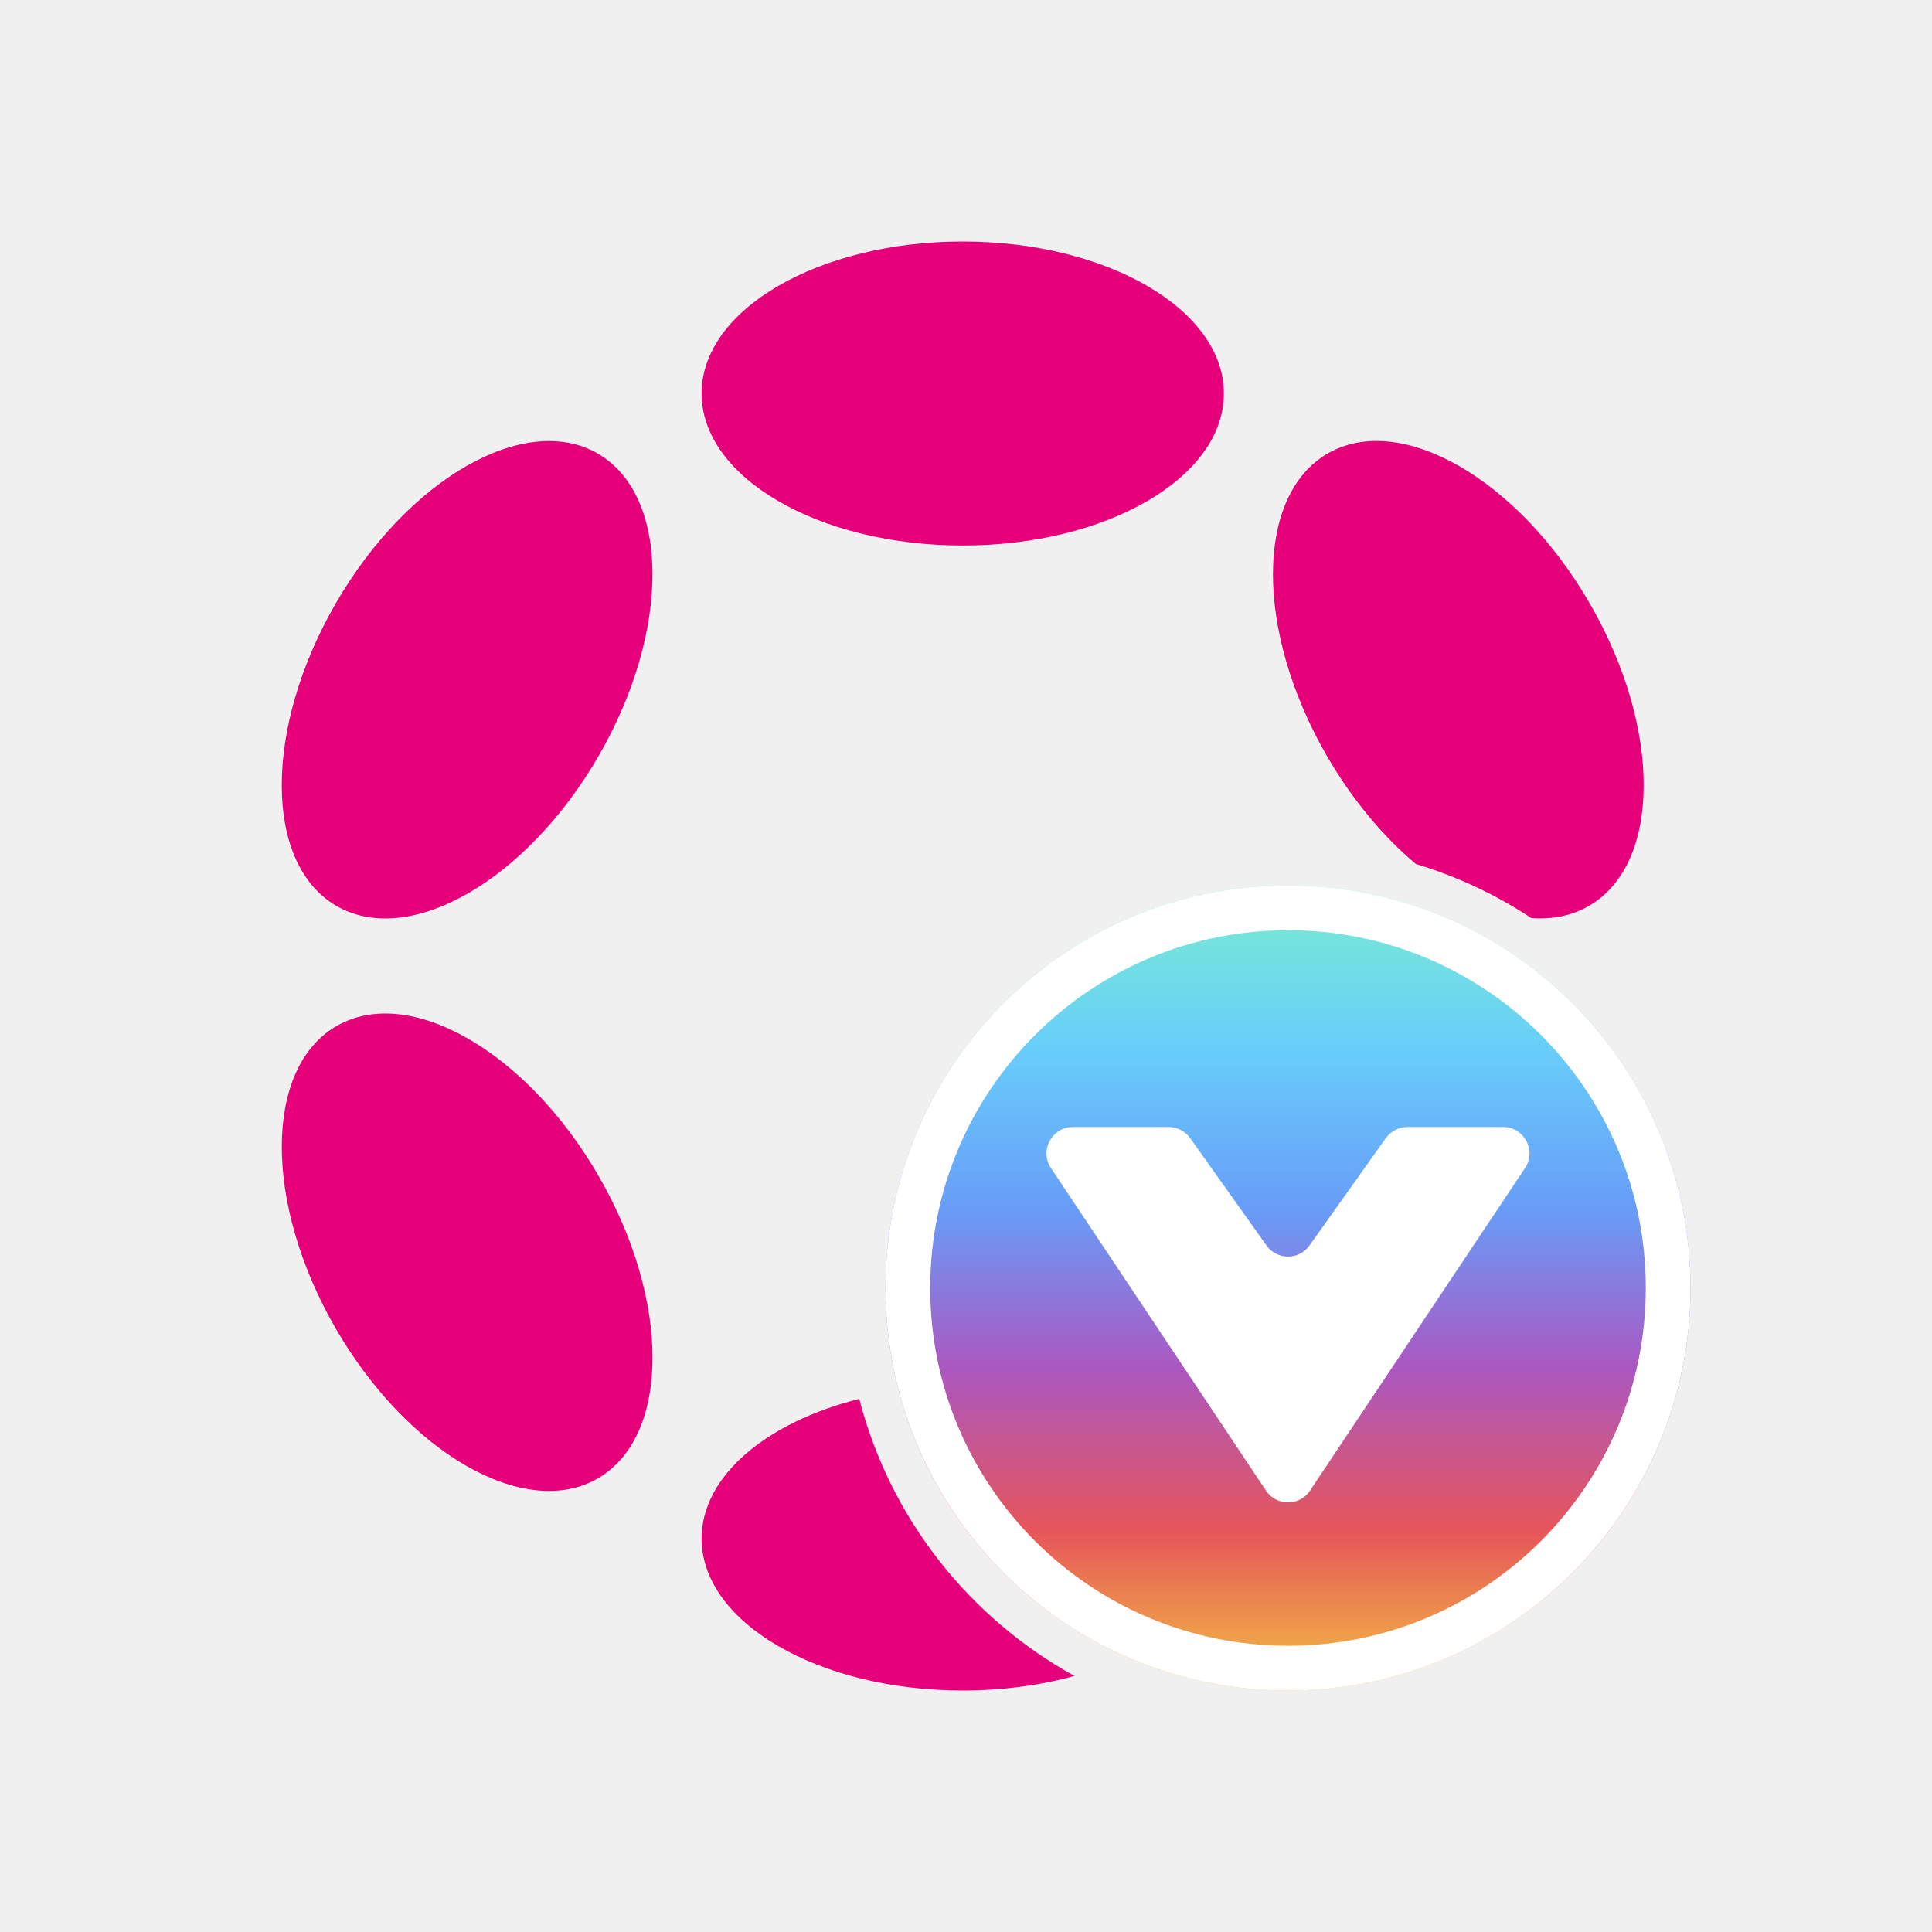
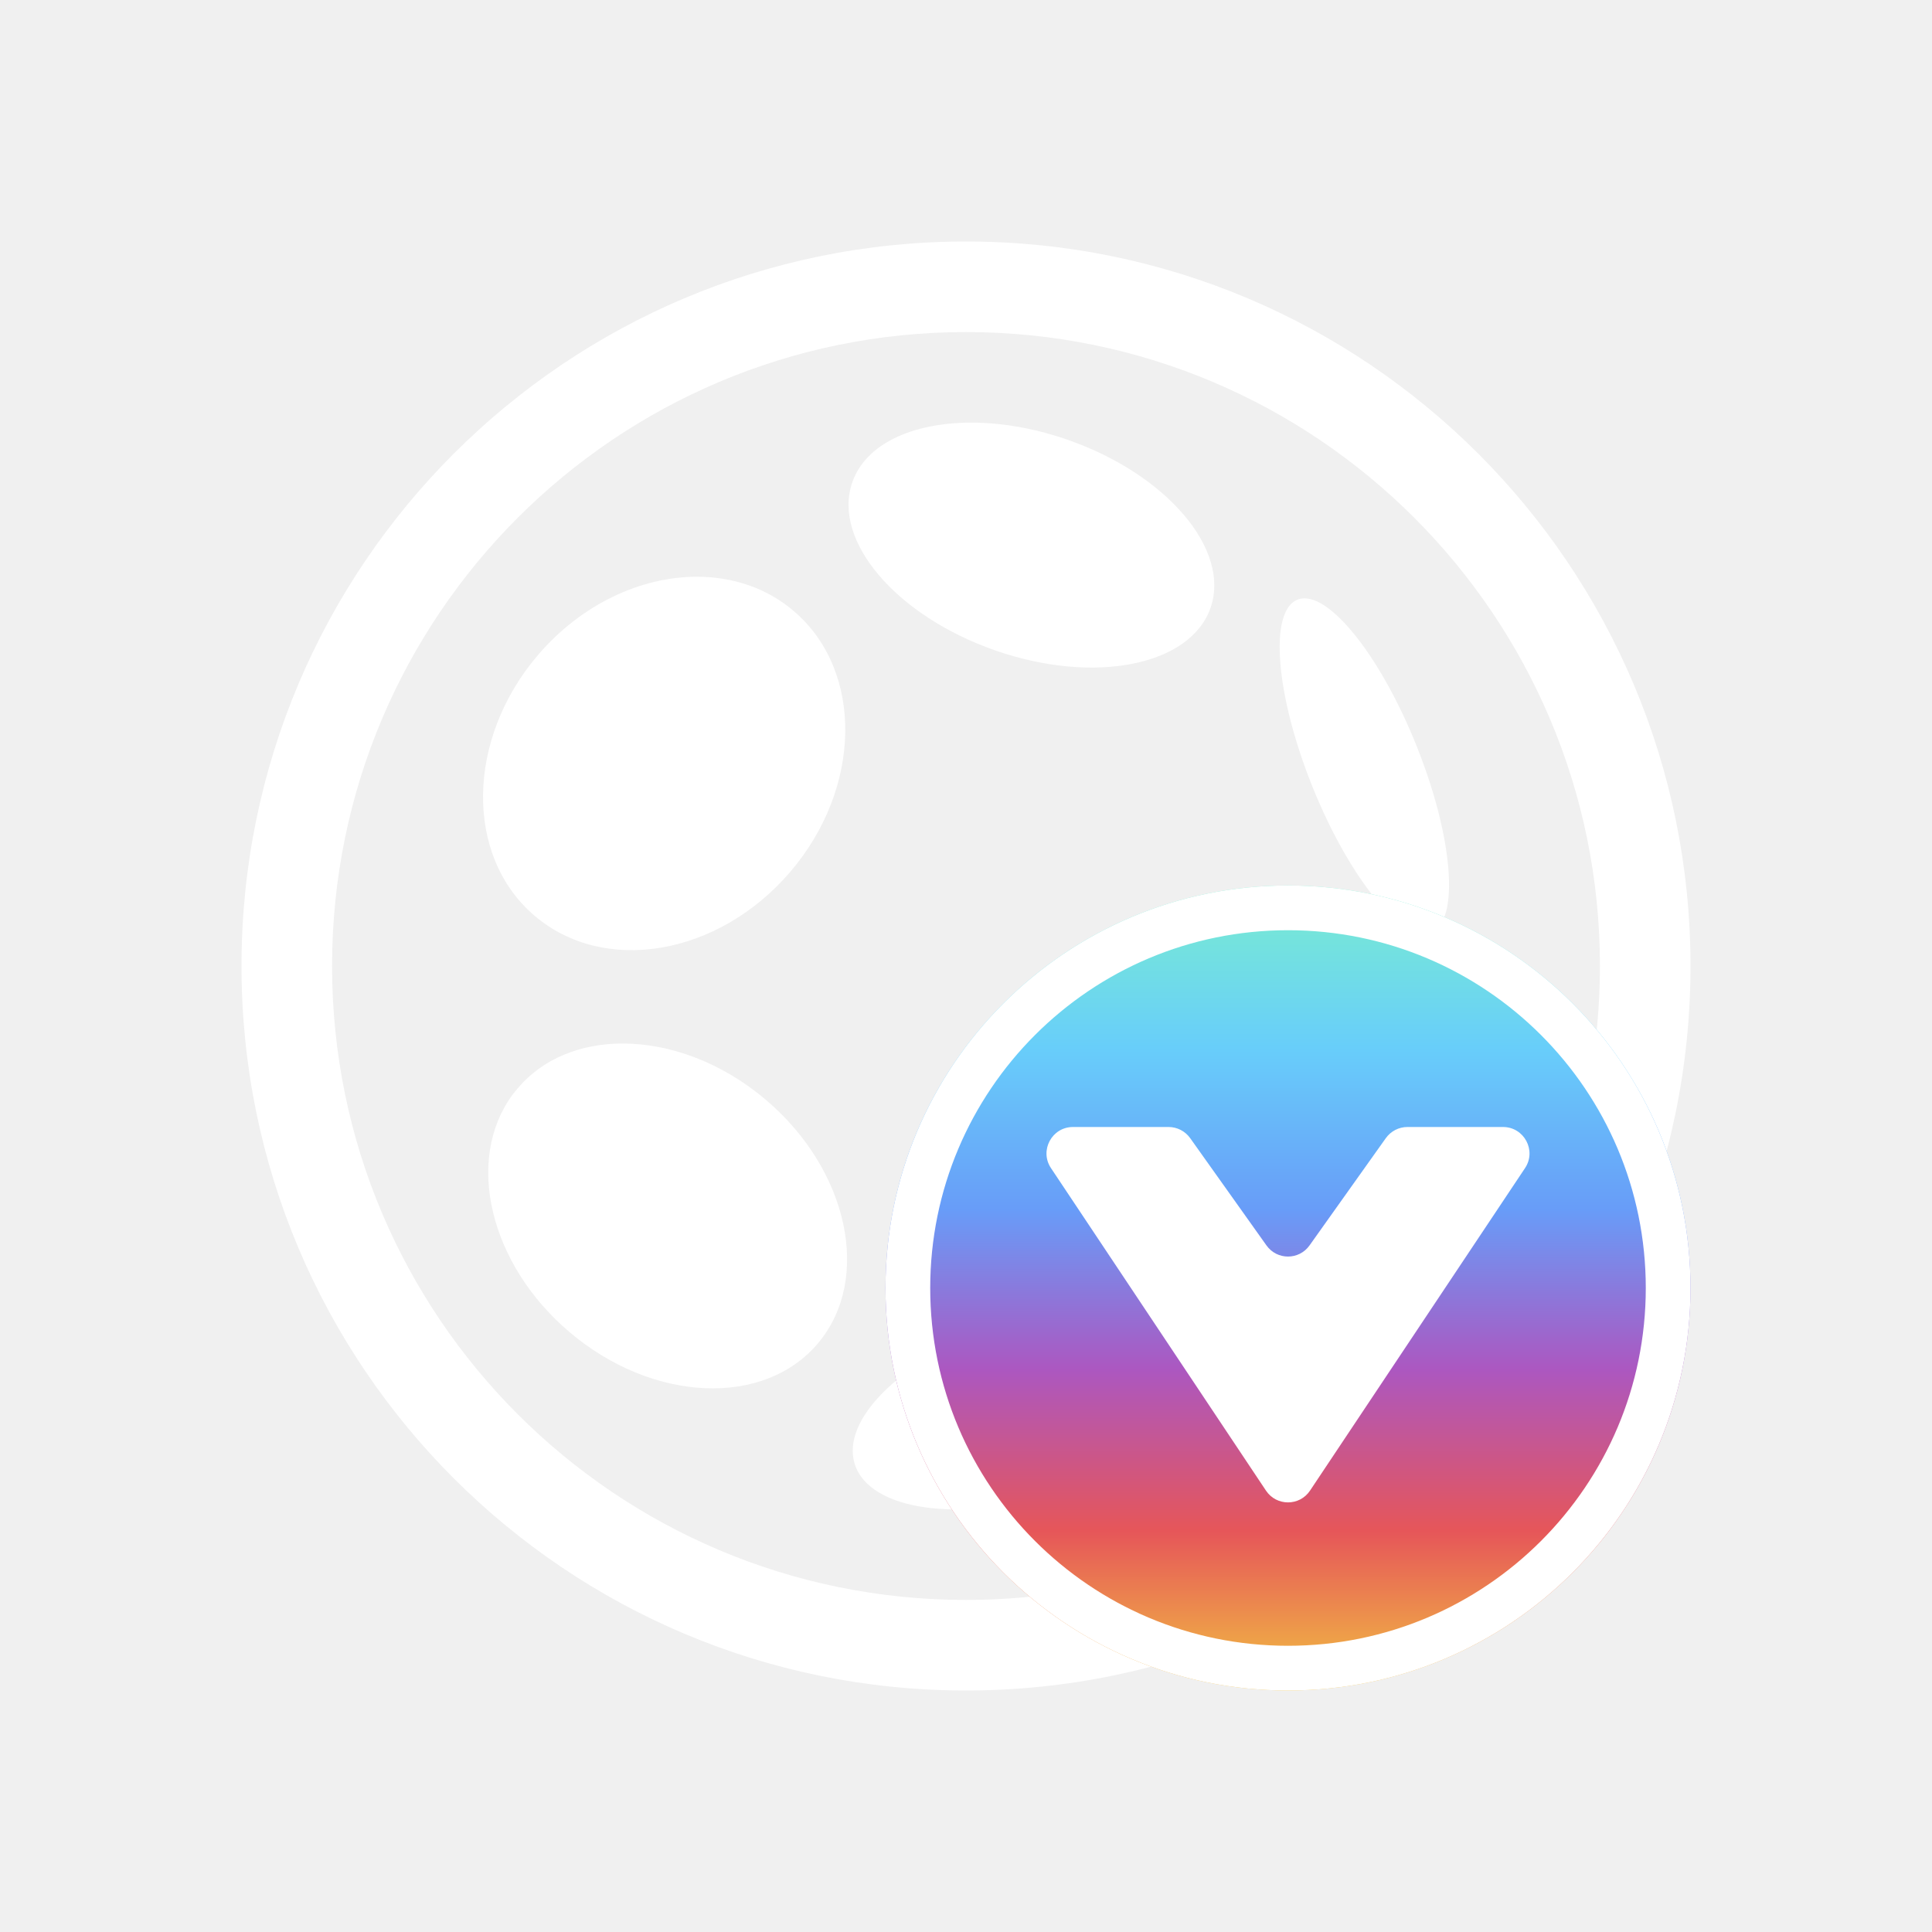
<svg xmlns="http://www.w3.org/2000/svg" width="48" height="48" viewBox="0 0 48 48" fill="none">
-   <path fill-rule="evenodd" clip-rule="evenodd" d="M23.919 13.553C27.503 13.553 30.407 11.862 30.407 9.776C30.407 7.691 27.503 6 23.919 6C20.336 6 17.431 7.691 17.431 9.776C17.431 11.862 20.336 13.553 23.919 13.553ZM39.501 14.998C41.292 18.102 41.281 21.464 39.476 22.507C39.051 22.752 38.565 22.848 38.046 22.809C37.169 22.231 36.205 21.775 35.177 21.466C34.364 20.784 33.594 19.868 32.963 18.775C31.171 15.671 31.182 12.309 32.988 11.266C34.793 10.224 37.709 11.895 39.501 14.998ZM21.348 34.755C19.044 35.335 17.431 36.67 17.431 38.224C17.431 40.309 20.336 42 23.919 42C24.912 42 25.853 41.87 26.694 41.638C24.078 40.194 22.112 37.717 21.348 34.755ZM14.876 29.223C16.667 32.327 16.656 35.689 14.85 36.732C13.045 37.774 10.129 36.103 8.337 32.999C6.546 29.895 6.557 26.534 8.362 25.491C10.168 24.448 13.084 26.119 14.876 29.223ZM14.875 18.777C16.666 15.673 16.655 12.311 14.85 11.268C13.044 10.226 10.128 11.896 8.336 15.001C6.545 18.105 6.556 21.466 8.362 22.509C10.167 23.552 13.083 21.881 14.875 18.777Z" fill="#E6007A" />
-   <path d="M42 32C42 37.523 37.523 42 32 42C26.477 42 22 37.523 22 32C22 26.477 26.477 22 32 22C37.523 22 42 26.477 42 32Z" fill="url(#paint0_linear_4664_4820)" />
+   <path fill-rule="evenodd" clip-rule="evenodd" d="M29.488 38.767C27.779 39.403 25.93 39.75 24 39.75C15.302 39.75 8.25 32.699 8.25 24C8.25 15.302 15.302 8.25 24 8.25C32.699 8.25 39.75 15.302 39.75 24C39.75 25.93 39.403 27.779 38.767 29.488C39.454 29.908 40.06 30.447 40.556 31.077C41.485 28.904 42 26.512 42 24C42 14.059 33.941 6 24 6C14.059 6 6 14.059 6 24C6 33.941 14.059 42 24 42C26.512 42 28.904 41.485 31.077 40.556C30.447 40.06 29.908 39.454 29.488 38.767Z" fill="white" />
+   <path d="M27.486 32.469C28.788 32.469 29.773 32.868 30.004 33.597C30.366 34.755 28.698 36.315 26.278 37.081C23.858 37.85 21.6 37.531 21.235 36.373C20.896 35.288 22.34 33.849 24.516 33.042L24.961 32.886C25.855 32.603 26.723 32.469 27.486 32.469Z" fill="white" />
+   <path d="M15.471 25.926C16.64 25.926 17.928 26.394 19.021 27.319C21.083 29.065 21.666 31.776 20.324 33.372C18.981 34.969 16.217 34.845 14.155 33.1C12.157 31.409 11.548 28.812 12.732 27.2L12.856 27.047C13.485 26.296 14.433 25.926 15.471 25.926Z" fill="white" />
+   <path d="M35.529 25.233C35.583 25.233 35.631 25.24 35.674 25.262C36.253 25.531 35.905 27.538 34.888 29.74C33.876 31.942 32.581 33.509 31.998 33.242C31.416 32.973 31.767 30.966 32.78 28.764C33.717 26.728 34.896 25.233 35.529 25.233Z" fill="white" />
+   <path d="M17.313 14.329C18.203 14.329 19.057 14.608 19.733 15.192C21.462 16.68 21.416 19.58 19.632 21.663C17.845 23.749 14.998 24.232 13.268 22.74C11.539 21.253 11.586 18.353 13.369 16.27C14.454 15.004 15.931 14.329 17.313 14.329Z" fill="white" />
+   <path d="M32.411 14.866C33.149 14.867 34.339 16.405 35.185 18.509C36.105 20.791 36.271 22.874 35.562 23.161C34.849 23.448 33.529 21.833 32.61 19.551C31.691 17.273 31.521 15.186 32.233 14.899C32.291 14.877 32.349 14.866 32.411 14.866Z" fill="white" />
+   <path d="M24.133 10.5C24.878 10.5 25.703 10.638 26.531 10.928C28.991 11.788 30.576 13.653 30.077 15.097C29.578 16.542 27.179 17.017 24.719 16.157C22.259 15.297 20.674 13.432 21.173 11.988C21.502 11.03 22.668 10.5 24.133 10.5Z" fill="white" />
+   <path d="M42 32C42 37.523 37.523 42 32 42C26.477 42 22 37.523 22 32C22 26.477 26.477 22 32 22C37.523 22 42 26.477 42 32Z" fill="url(#paint0_linear_2991_1202)" />
  <path d="M31.453 37.034L26.111 29.021C25.82 28.585 26.133 28 26.658 28H29.033C29.246 28 29.445 28.103 29.569 28.276L31.465 30.942C31.727 31.311 32.273 31.311 32.535 30.942L34.431 28.276C34.555 28.103 34.754 28 34.967 28H37.342C37.867 28 38.18 28.585 37.889 29.021L32.547 37.034C32.287 37.424 31.713 37.424 31.453 37.034Z" fill="white" />
  <path fill-rule="evenodd" clip-rule="evenodd" d="M32 23.111C27.091 23.111 23.111 27.091 23.111 32C23.111 36.909 27.091 40.889 32 40.889C36.909 40.889 40.889 36.909 40.889 32C40.889 27.091 36.909 23.111 32 23.111ZM22 32C22 26.477 26.477 22 32 22C37.523 22 42 26.477 42 32C42 37.523 37.523 42 32 42C26.477 42 22 37.523 22 32Z" fill="white" />
  <defs>
-     <linearGradient id="paint0_linear_4664_4820" x1="32" y1="22" x2="32" y2="42" gradientUnits="userSpaceOnUse">
+     <linearGradient id="paint0_linear_2991_1202" x1="32" y1="22" x2="32" y2="42" gradientUnits="userSpaceOnUse">
      <stop stop-color="#7AEDCF" />
      <stop offset="0.201" stop-color="#68CEFA" />
      <stop offset="0.403" stop-color="#689CF8" />
      <stop offset="0.602" stop-color="#AC57C0" />
      <stop offset="0.802" stop-color="#E65659" />
      <stop offset="1" stop-color="#F2C241" />
    </linearGradient>
  </defs>
</svg>
